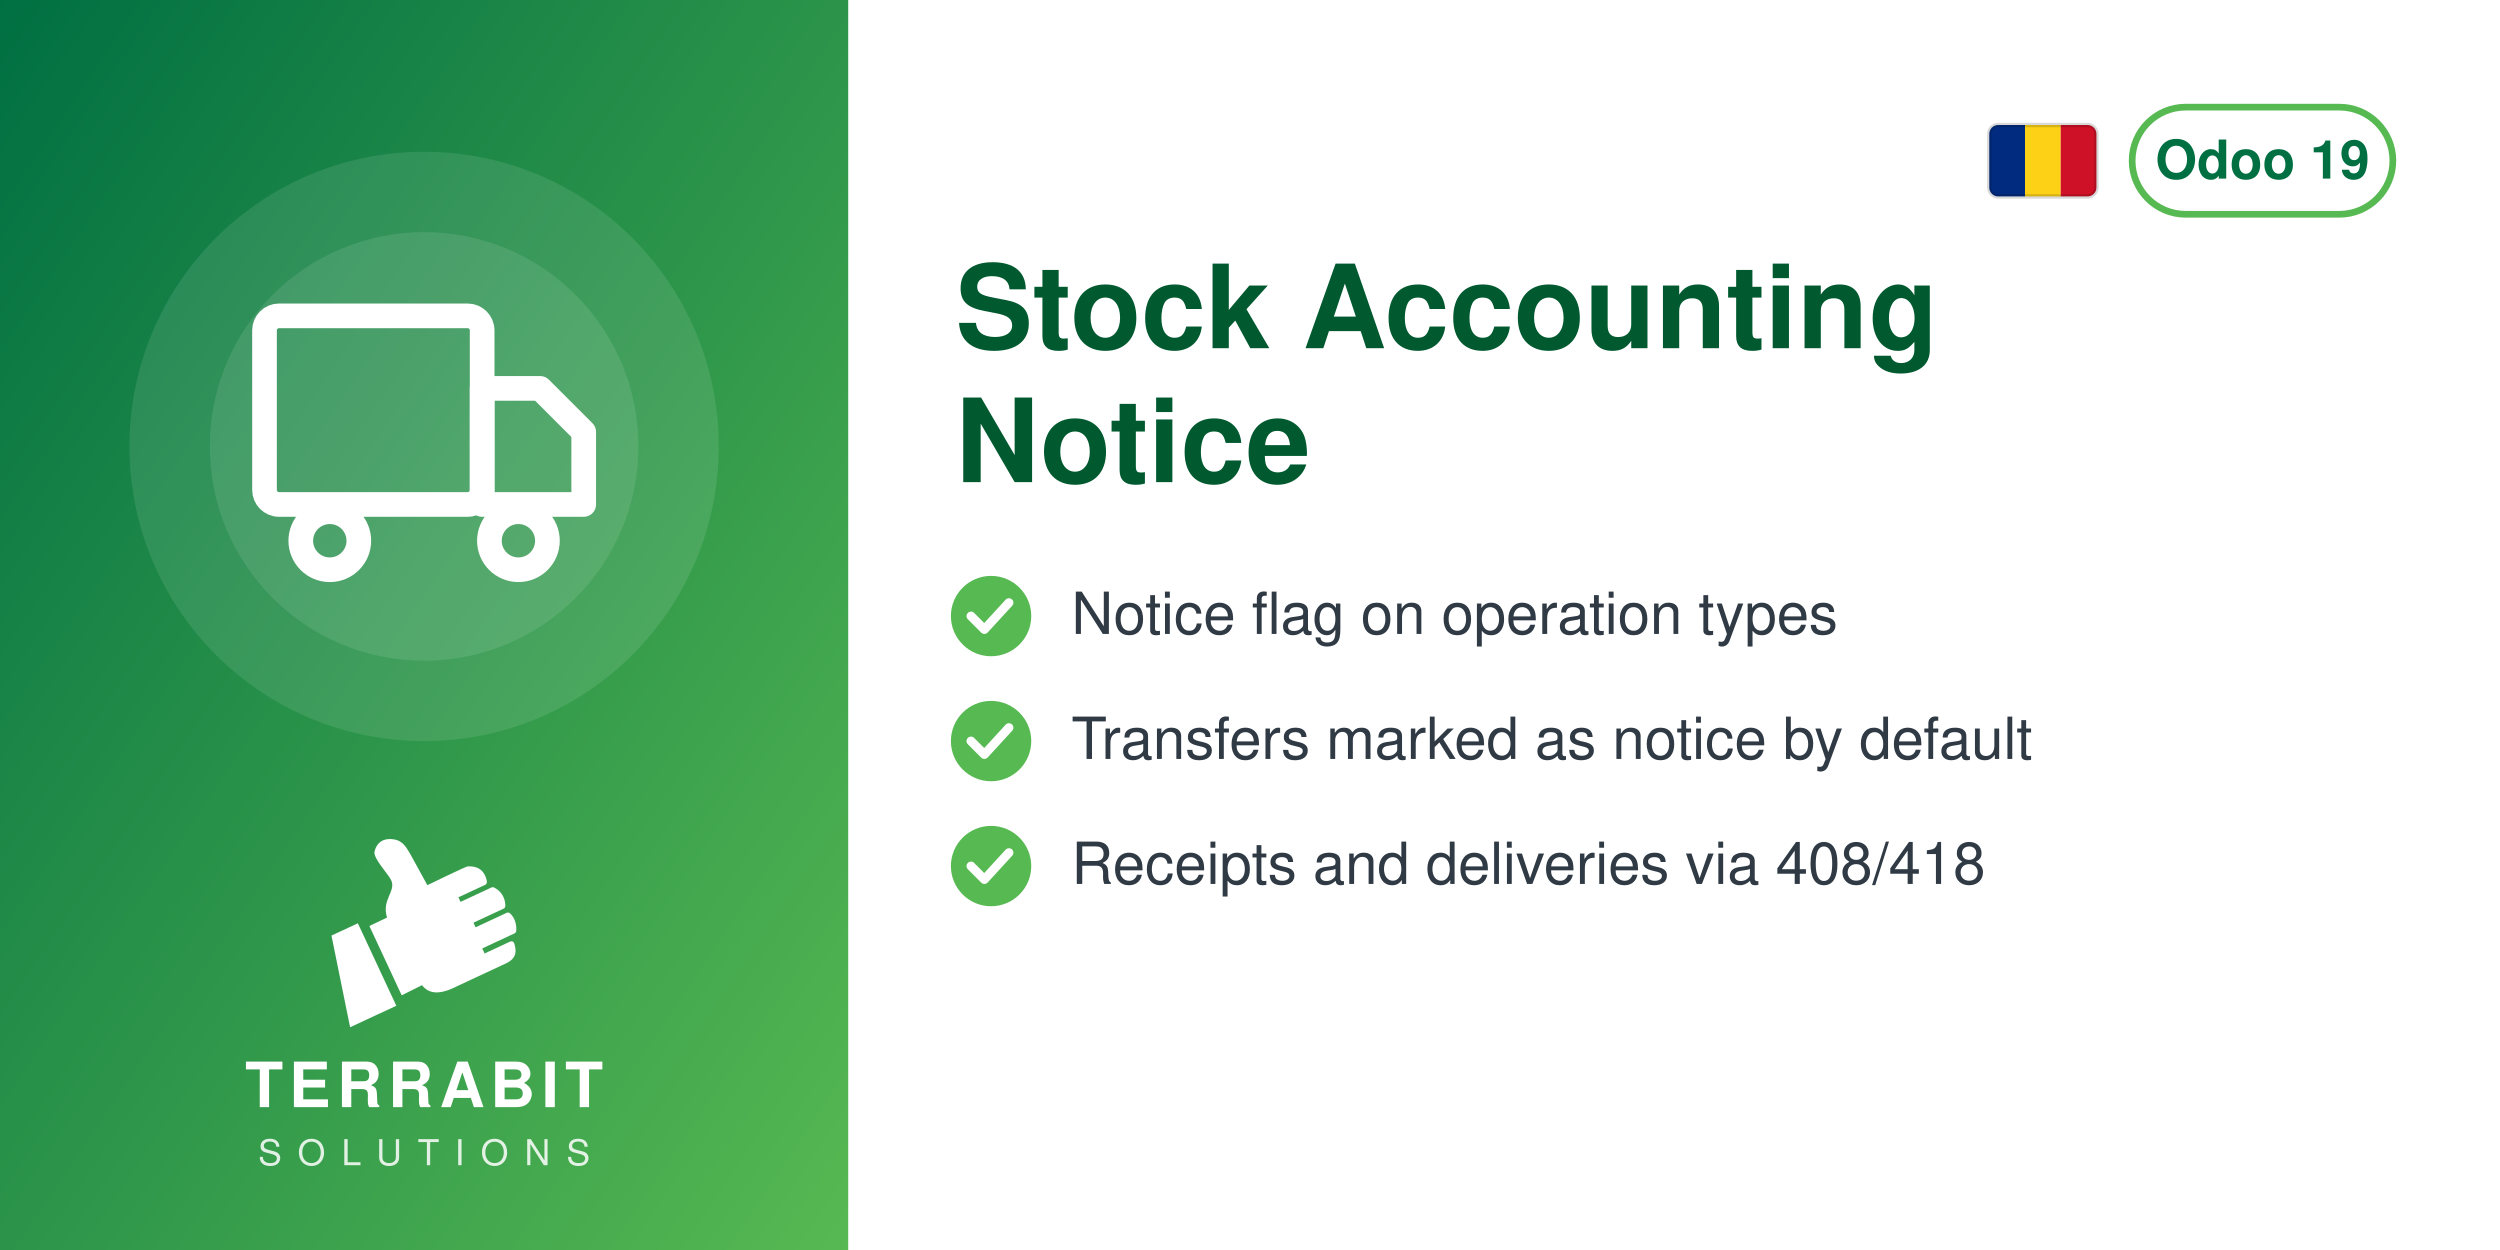
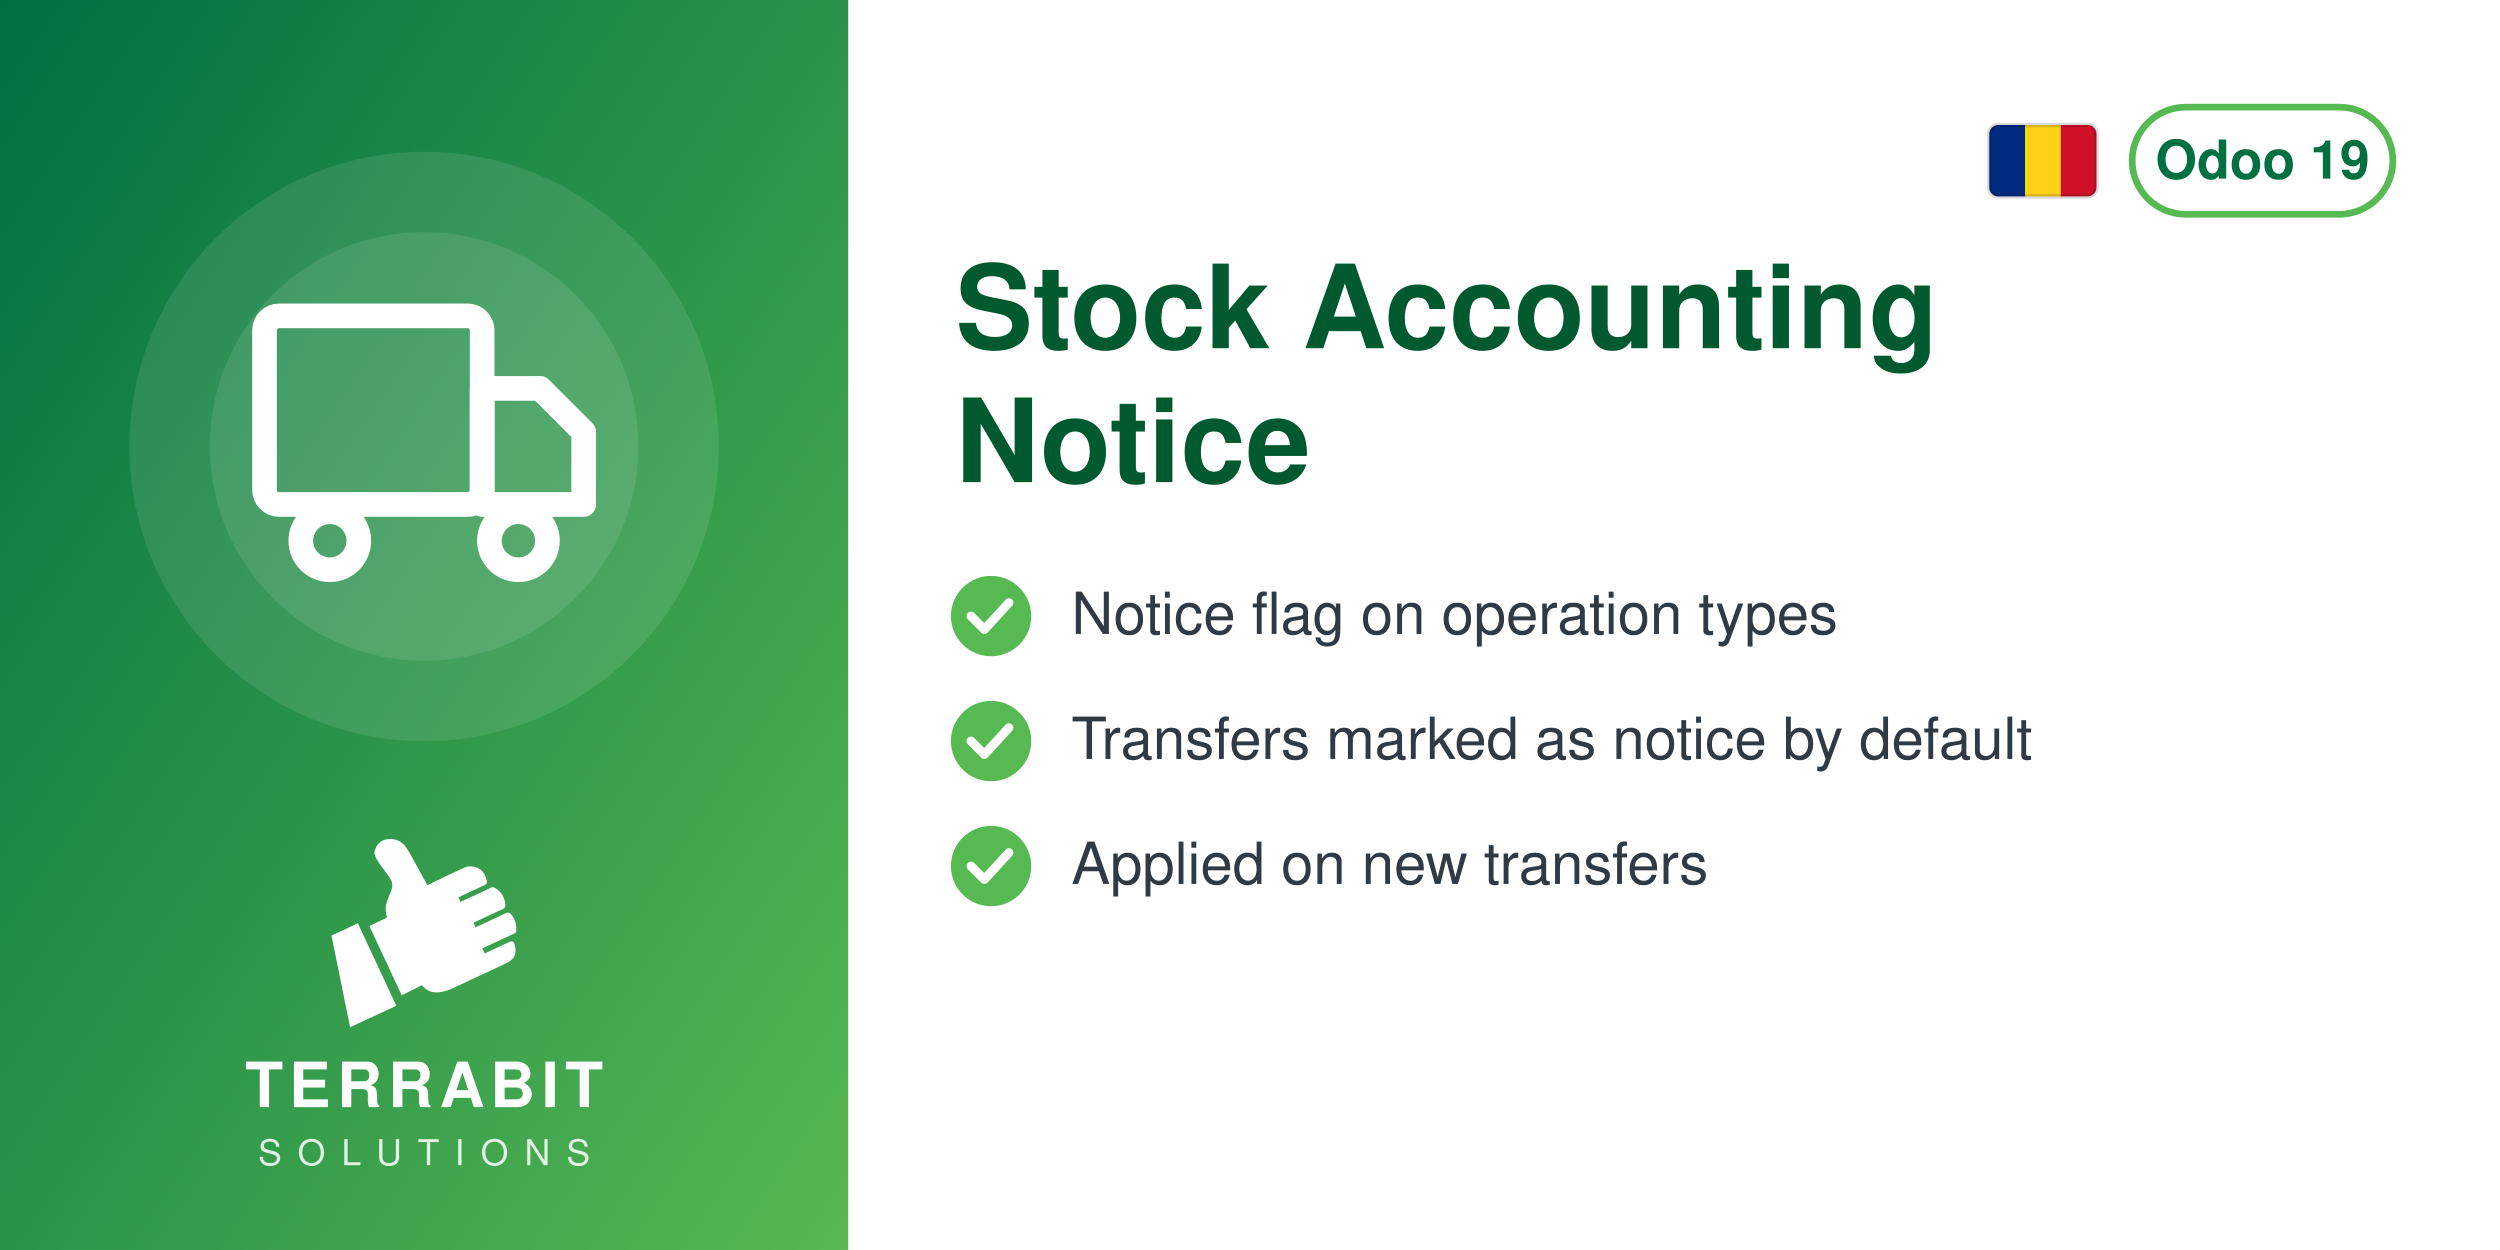
<svg xmlns="http://www.w3.org/2000/svg" width="560" height="280" viewBox="0 0 560 280">
  <defs>
    <linearGradient id="g" x1="0" y1="0" x2="1" y2="1">
      <stop offset="0" stop-color="#006F42" />
      <stop offset="1" stop-color="#57B952" />
    </linearGradient>
  </defs>
  <rect width="560" height="280" fill="#FFFFFF" />
  <rect width="190" height="280" fill="url(#g)" />
  <circle cx="95.0" cy="100" r="66" fill="white" opacity="0.10" />
  <circle cx="95.0" cy="100" r="48" fill="white" opacity="0.10" />
  <svg x="56.0" y="61.0" width="78" height="78" viewBox="0 0 24 24">
    <g fill="none" stroke="white" stroke-width="1.7" stroke-linecap="round" stroke-linejoin="round">
      <rect x="1" y="3" width="15" height="13" rx="1" />
      <path d="M16 8h4l3 3v5h-7z" />
      <circle cx="5.5" cy="18.5" r="2" />
      <circle cx="18.5" cy="18.5" r="2" />
    </g>
  </svg>
  <svg x="72.0" y="186" width="46" height="46" viewBox="4045 2535 3400 3400" preserveAspectRatio="xMidYMid meet">
    <path fill="#FFFFFF" d="M4648.32 4073.59l636.59 1365.17 -765.09 355.96 -308.63 -1517.87 437.13 -203.26zm725.61 1192.32l336.75 -167.88c105.65,140.85 282.69,170.72 576.82,18.8l819.92 -382.33c181.4,-90.13 164.26,-214.57 130.07,-328.43 -4.28,-14.25 -13.68,-24.81 -27.34,-30.7 -13.67,-5.89 -27.61,-5.11 -41.09,1.18l-422.32 196.93 -39.04 -83.72 538.07 -250.91c16.64,-7.76 24.7,-27.69 25.58,-46.04 6.48,-134.33 -44.36,-230.89 -105.84,-285.23 -15.2,-13.44 -35.71,-15.59 -54.12,-7l-513.92 239.64 -35.6 -76.34 506.31 -236.1c17.69,-8.25 22.52,-36.93 21.83,-56.45 -4.1,-117.31 -67.62,-232.74 -187.72,-290.66 -13.94,-6.72 -28.64,-6.36 -42.69,0.19l-511.21 238.38 -35.37 -75.86 448.98 -209.36c20.44,-9.53 25.81,-42.28 21.02,-64.32 -41.02,-189.07 -167.92,-247.8 -318.14,-237.87 -29.39,1.94 -589.86,273.16 -665.95,310.54l-281.84 -513.57c-59.06,-93.13 -112.7,-221.7 -276.47,-245.13 -211.24,-30.22 -291.56,94.38 -316.89,203.13 -25.32,108.75 223.84,365.99 276.05,473.69 85.52,184.27 -161.86,318.11 -68.41,617.99l-292.54 139.94 535.09 1147.51z" />
  </svg>
  <text x="95.0" y="248" text-anchor="middle" font-family="Helvetica,Arial,sans-serif" font-size="14" font-weight="800" letter-spacing="1.4" fill="white">TERRABIT</text>
  <text x="95.0" y="261" text-anchor="middle" font-family="Helvetica,Arial,sans-serif" font-size="8" font-weight="500" letter-spacing="3.6" fill="white" opacity="0.85">SOLUTIONS</text>
  <g>
    <rect x="477.6" y="24" width="58.4" height="24" rx="12" fill="none" stroke="#57B952" stroke-width="1.5" />
    <text x="506.8" y="40" text-anchor="middle" font-family="Helvetica,Arial,sans-serif" font-size="12" font-weight="700" fill="#006F42">Odoo 19</text>
  </g>
  <g>
    <clipPath id="ro-flag">
      <rect x="445.6" y="28.0" width="24" height="16" rx="2" />
    </clipPath>
    <g clip-path="url(#ro-flag)">
      <rect x="445.6" y="28.0" width="8.0" height="16" fill="#002B7F" />
      <rect x="453.6" y="28.0" width="8.0" height="16" fill="#FCD116" />
      <rect x="461.6" y="28.0" width="8.0" height="16" fill="#CE1126" />
    </g>
    <rect x="445.6" y="28.0" width="24" height="16" rx="2" fill="none" stroke="#000000" stroke-opacity="0.15" stroke-width="1" />
  </g>
  <text x="214" y="78" font-family="Helvetica,Arial,sans-serif" font-size="26" font-weight="700" fill="#00592F">Stock Accounting</text>
  <text x="214" y="108" font-family="Helvetica,Arial,sans-serif" font-size="26" font-weight="700" fill="#00592F">Notice</text>
  <circle cx="222" cy="138" r="9" fill="#57B952" />
  <path d="M217.5 138 l3 3 l5.5 -6" fill="none" stroke="white" stroke-width="2" stroke-linecap="round" stroke-linejoin="round" />
  <text x="240" y="142" font-family="Helvetica,Arial,sans-serif" font-size="13" fill="#2F3A45">Notice flag on operation types</text>
  <circle cx="222" cy="166" r="9" fill="#57B952" />
  <path d="M217.5 166 l3 3 l5.5 -6" fill="none" stroke="white" stroke-width="2" stroke-linecap="round" stroke-linejoin="round" />
  <text x="240" y="170" font-family="Helvetica,Arial,sans-serif" font-size="13" fill="#2F3A45">Transfers marked as notice by default</text>
  <circle cx="222" cy="194" r="9" fill="#57B952" />
  <path d="M217.5 194 l3 3 l5.5 -6" fill="none" stroke="white" stroke-width="2" stroke-linecap="round" stroke-linejoin="round" />
-   <text x="240" y="198" font-family="Helvetica,Arial,sans-serif" font-size="13" fill="#2F3A45">Receipts and deliveries via 408/418</text>
+   <text x="240" y="198" font-family="Helvetica,Arial,sans-serif" font-size="13" fill="#2F3A45">Applied on new transfers</text>
</svg>
